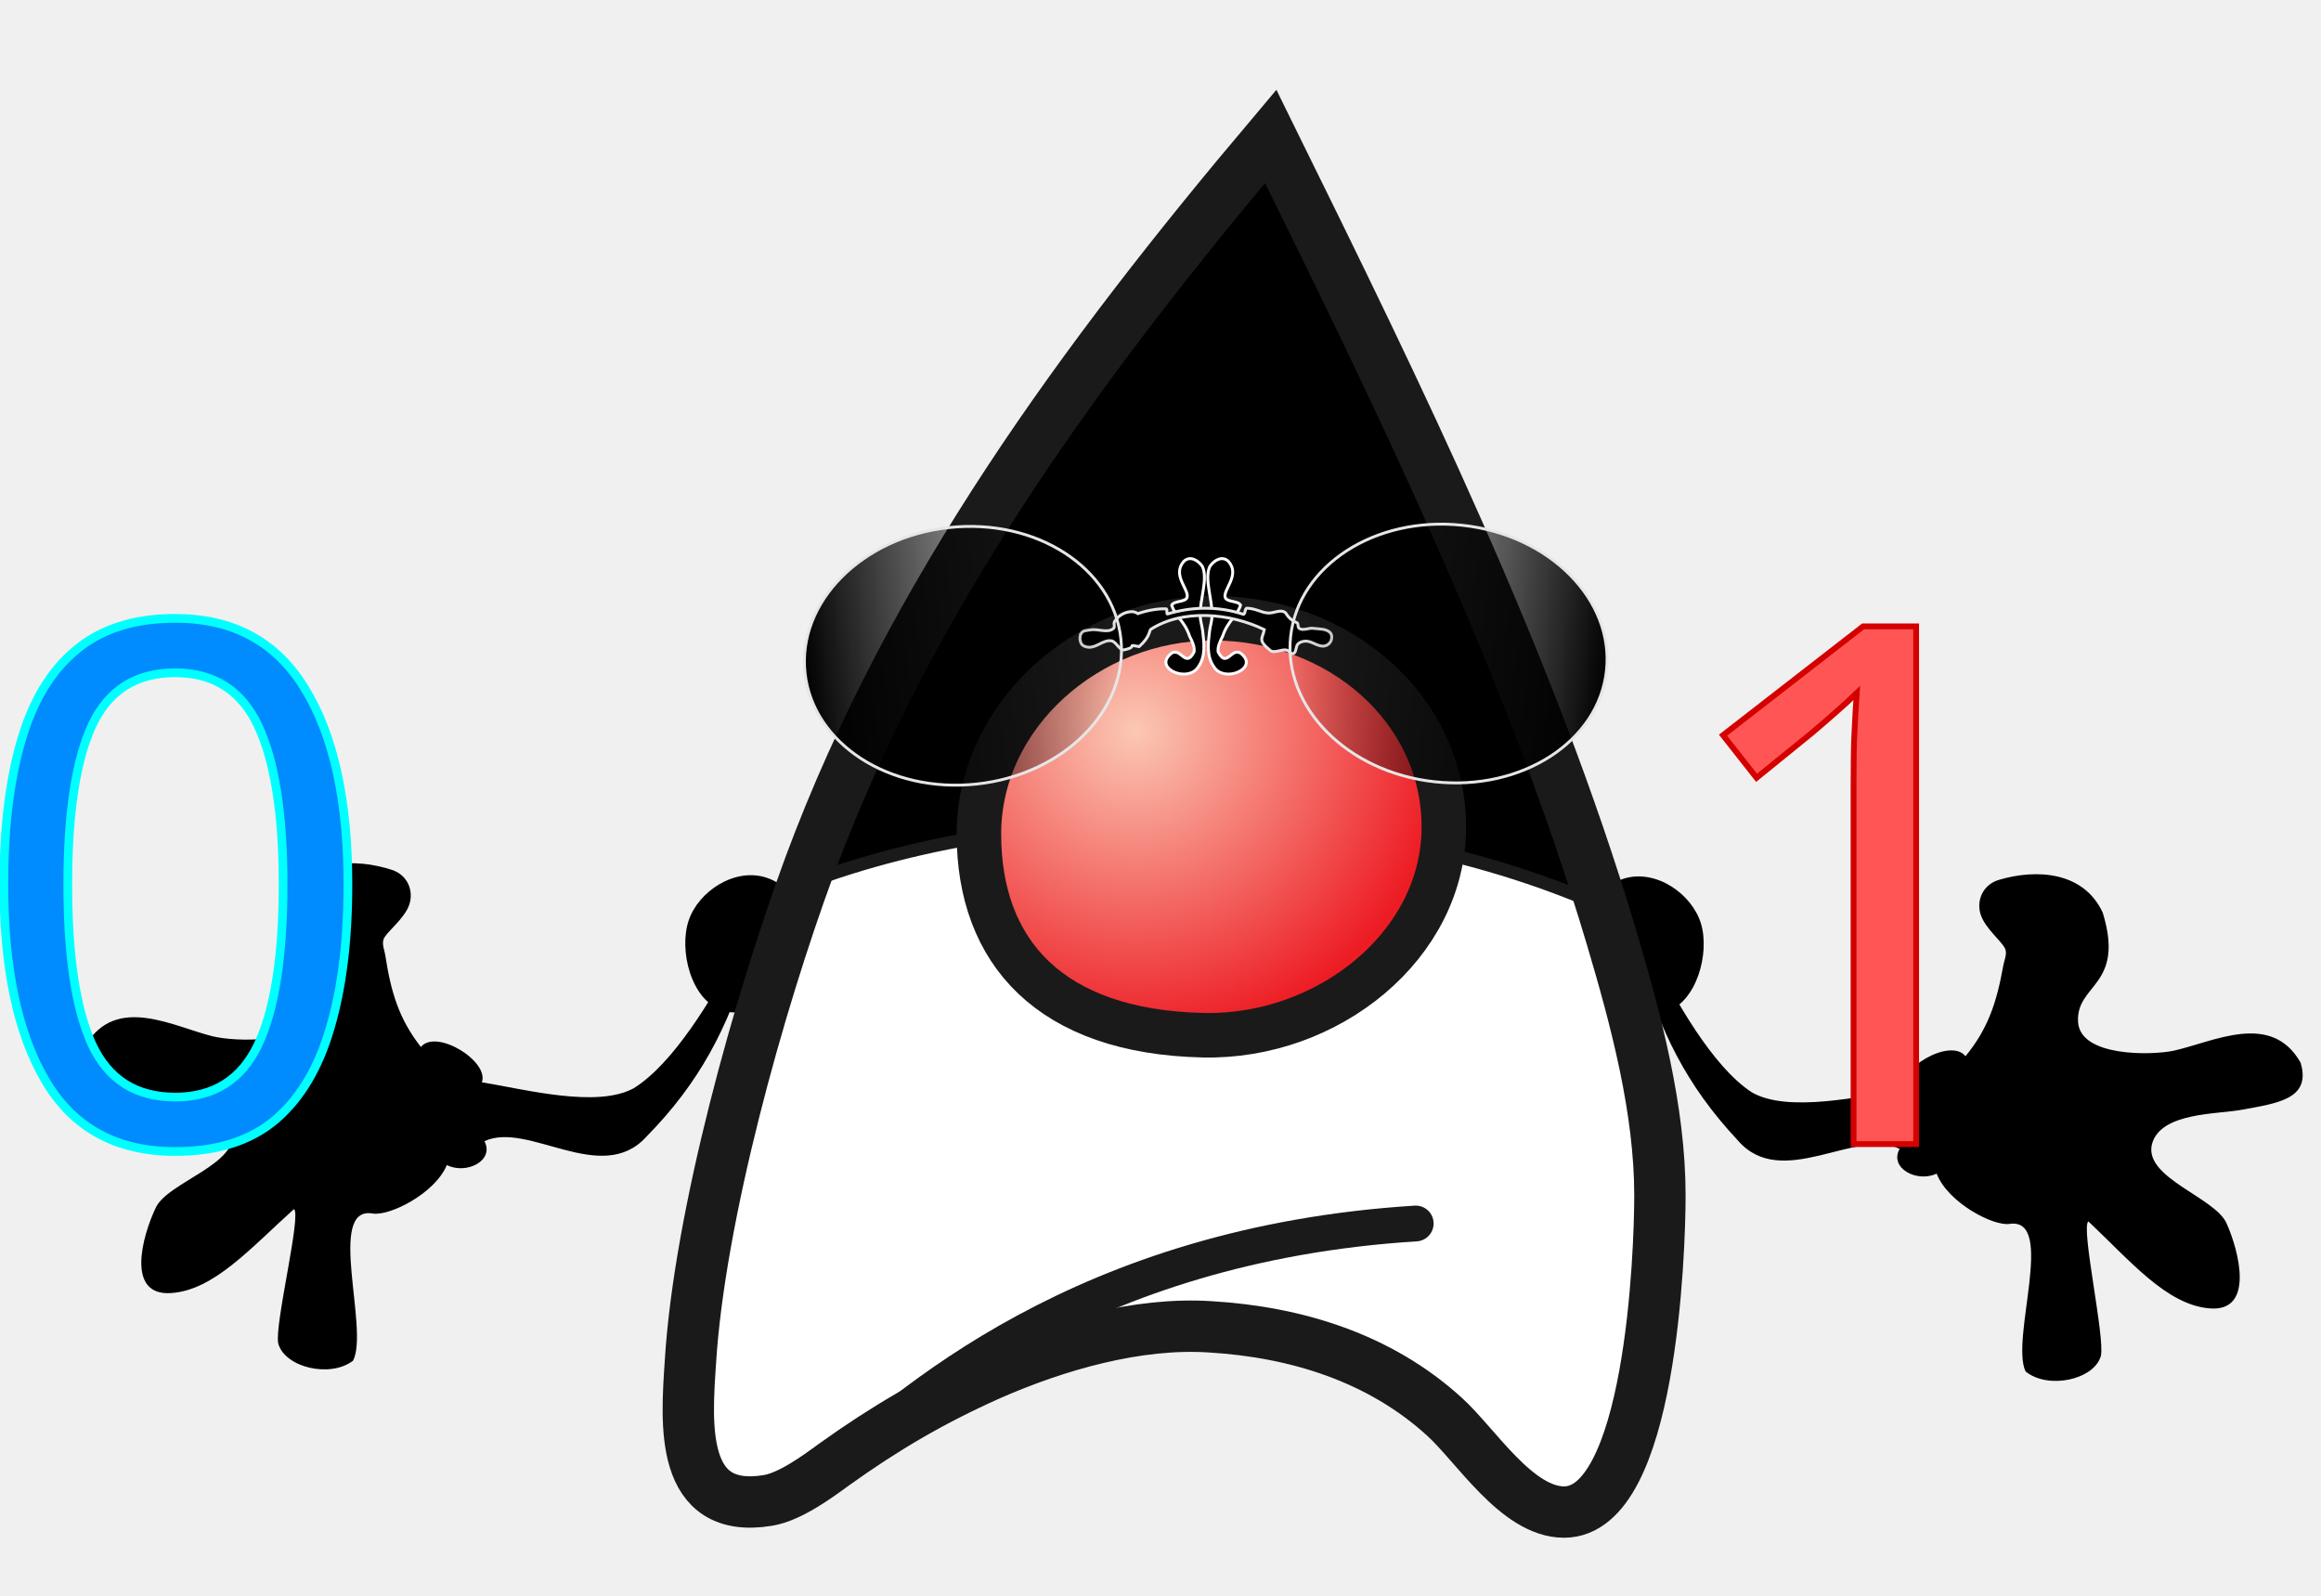
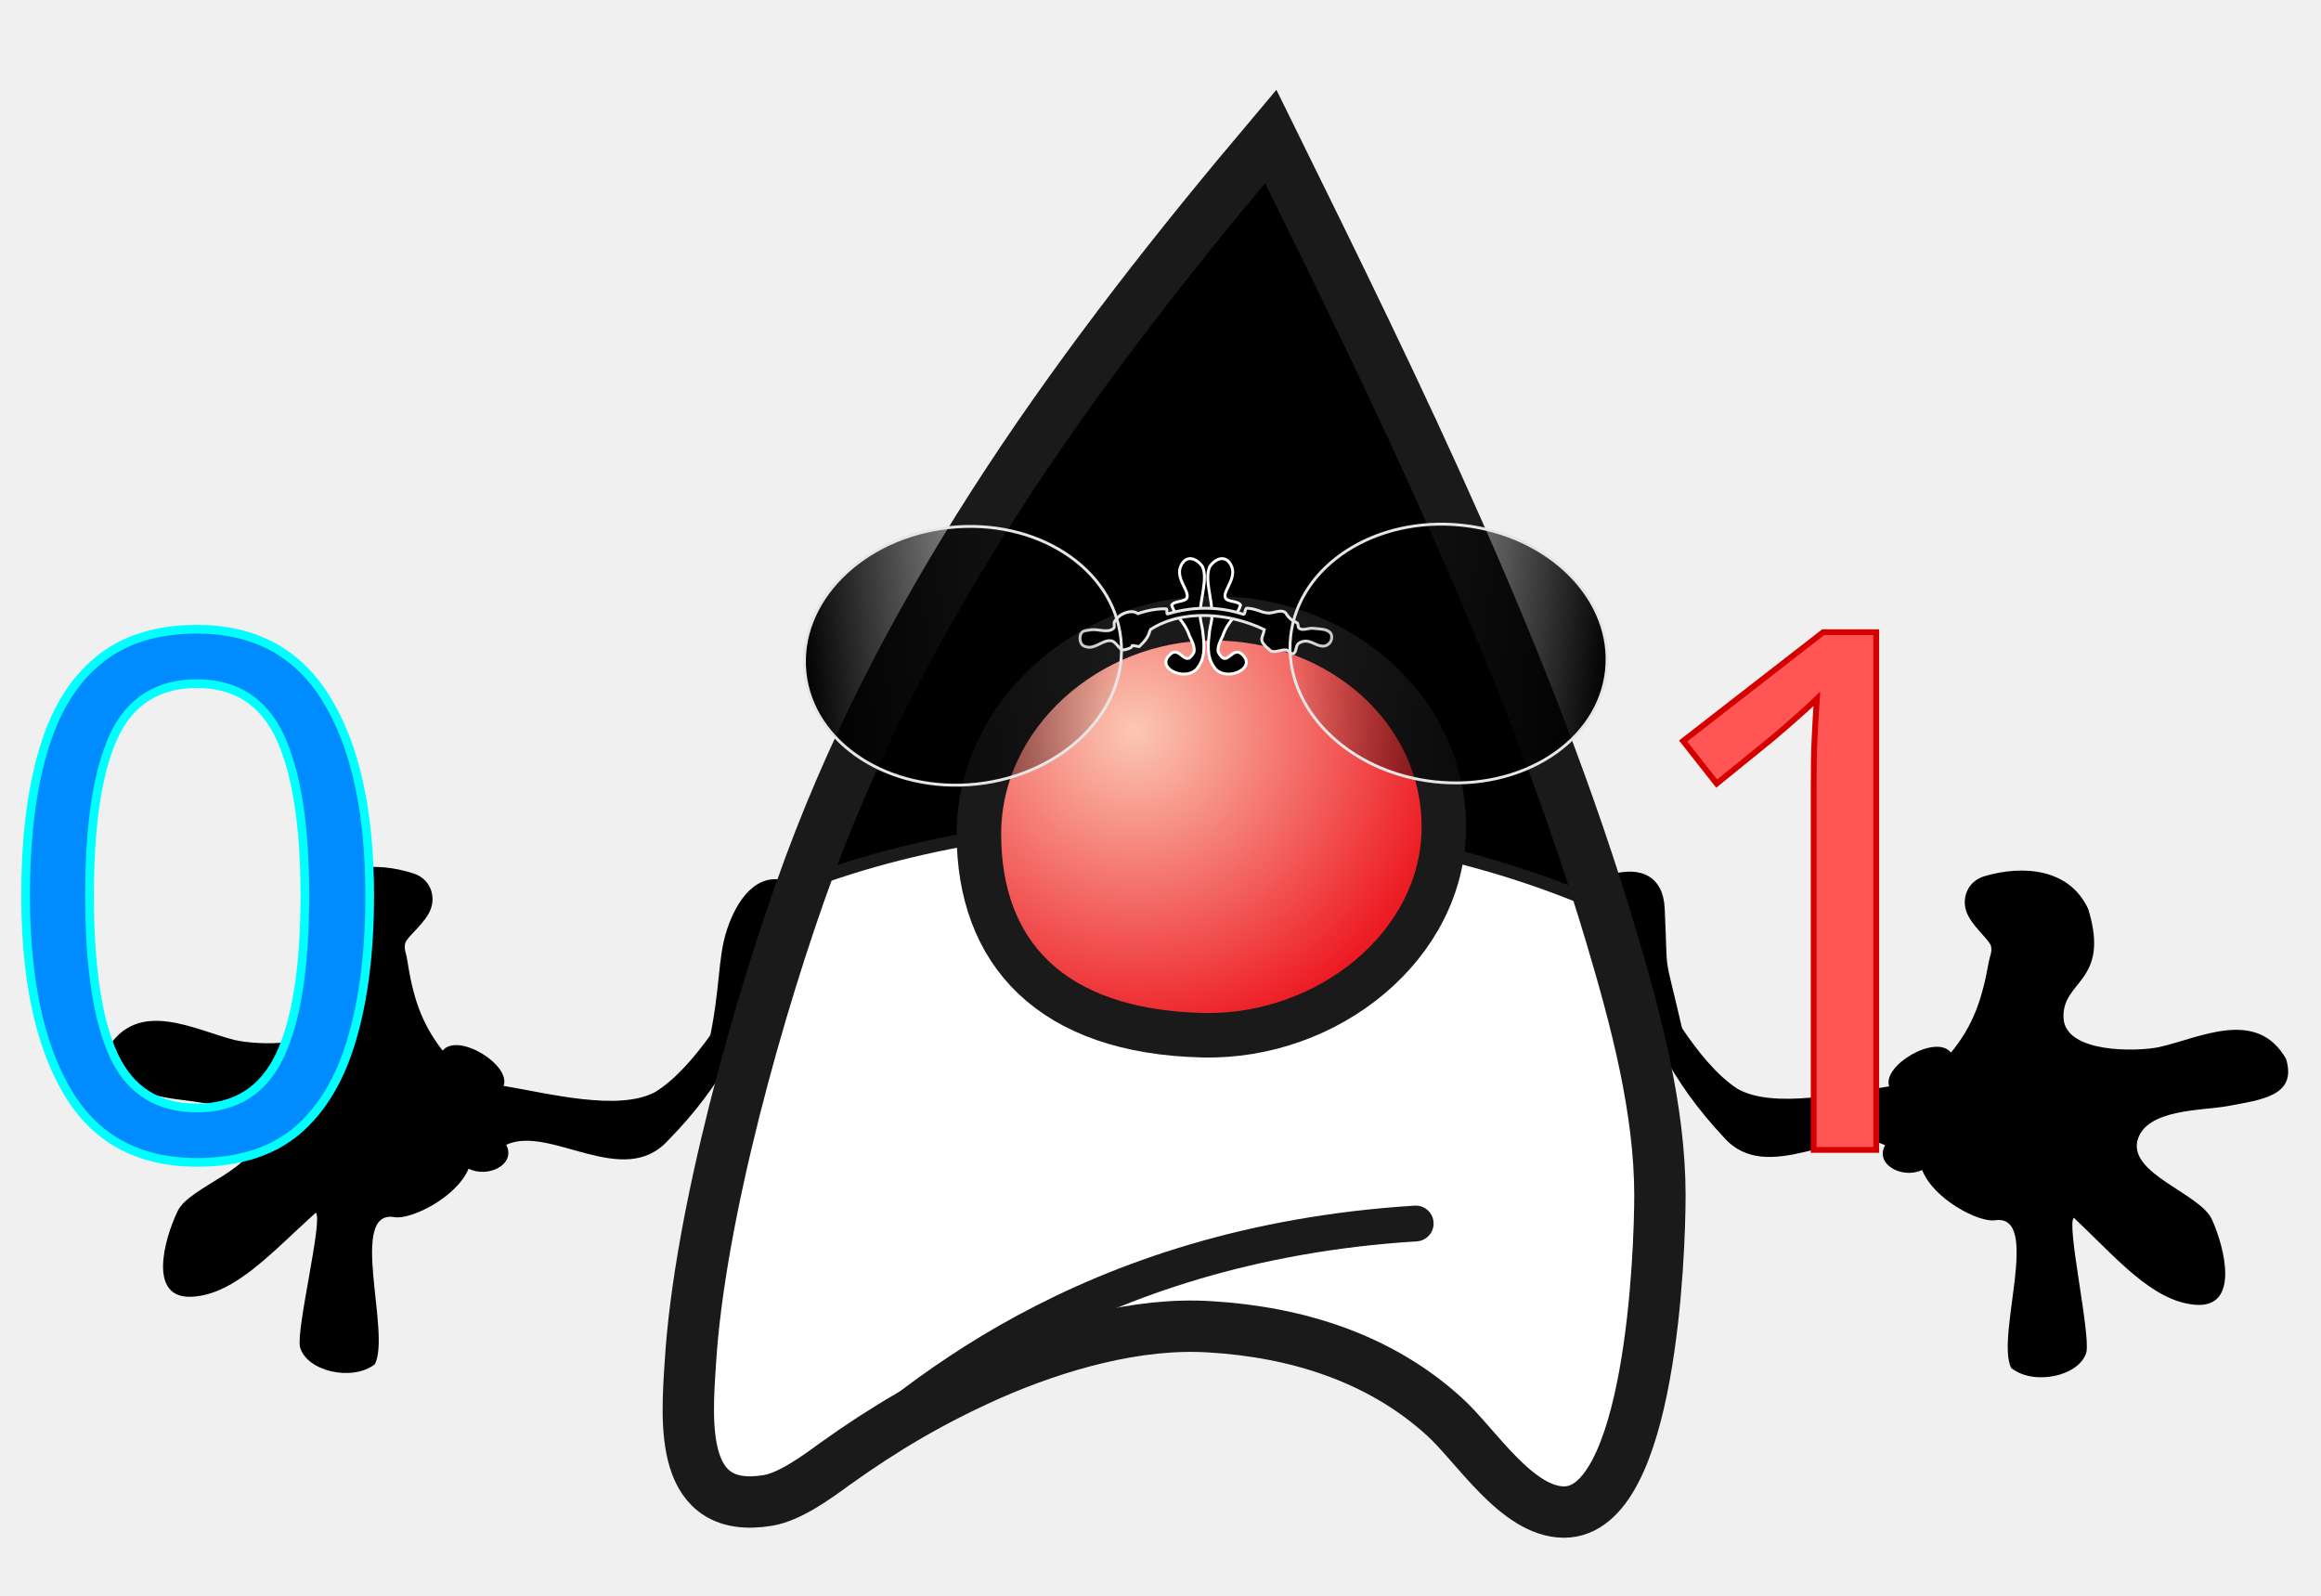
<svg xmlns="http://www.w3.org/2000/svg" xmlns:xlink="http://www.w3.org/1999/xlink" version="1.1" id="Layer_1" x="0px" y="0px" width="80" height="55" viewBox="0 0 80 55" enable-background="new 0 0 379.539 304.487" xml:space="preserve">
  <defs id="defs3692">
    <radialGradient cx="173.59" cy="130.22" r="65.523" id="SVGID_1_-2" gradientUnits="userSpaceOnUse" gradientTransform="matrix(0.1638976,0,0,0.1638976,10.67967,3.854547)">
      <stop id="stop3160" style="stop-color:#fbc8b4;stop-opacity:1" offset="0" />
      <stop id="stop3162" style="stop-color:#ed1c24;stop-opacity:1" offset="1" />
    </radialGradient>
    <linearGradient xlink:href="#linearGradient4207" id="linearGradient4223" x1="142.504" y1="491.152" x2="269.461" y2="491.152" gradientUnits="userSpaceOnUse" />
    <linearGradient id="linearGradient4207">
      <stop style="stop-color:#000000;stop-opacity:1;" offset="0" id="stop4209" />
      <stop style="stop-color:#000000;stop-opacity:0;" offset="1" id="stop4211" />
    </linearGradient>
    <linearGradient xlink:href="#linearGradient4207" id="linearGradient4221" x1="-560.253" y1="414.128" x2="-433.295" y2="414.128" gradientUnits="userSpaceOnUse" />
  </defs>
  <radialGradient id="SVGID_1_" cx="173.588" cy="130.215" r="65.523" gradientUnits="userSpaceOnUse">
    <stop offset="0" style="stop-color:#FBC8B4" id="stop3676" />
    <stop offset="1" style="stop-color:#ED1C24" id="stop3678" />
  </radialGradient>
-   <g id="g3755" transform="matrix(0.3377805,-0.2910413,-0.2910413,-0.3377805,25.56307,95.21975)">
-     <g id="g3760" transform="matrix(0.8582492,0.5132331,-0.5132331,0.8582492,77.71778,12.60073)">
-       <path d="m 59.345,72.497 c -5.607,-0.123 -10.264,0.582 -15.565,3.187 -4.72,2.097 -1.7,9.056 -4.259,11.766 -1.164,-1.226 -2.911,0.49 -2.666,2.175 -2.421,0.184 -5.178,3.003 -5.362,4.259 -0.552,3.615 -8.549,-2.574 -11.275,-2.145 -1.859,1.26 -2.158,4.869 -0.552,5.913 1.256,0.735 9.989,1.409 10.234,2.114 -3.88,2.217 -7.921,3.896 -9.161,6.986 -1.318,3.248 3.493,3.493 5.913,3.187 2.175,-0.276 5.209,-5.086 7.507,-3.738 2.206,1.348 0.735,5.515 0.521,7.507 -0.276,2.574 -0.827,5.331 2.175,5.331 4.468,-1.001 3.497,-5.952 3.738,-9.1 0.153,-1.777 1.655,-7.078 4.29,-6.434 2.88,0.705 1.563,4.29 7.507,4.29 3.49,-0.472 4.763,-3.91 4.78,-6.955 0,-1.287 -1.011,-2.114 -2.114,-2.114 -1.195,0 -2.604,1.042 -3.187,1.042 -0.429,0 -0.766,-0.337 -1.134,-0.521 -2.562,-1.31 -4.326,-2.546 -5.852,-4.841 1.746,-0.674 0.613,-5.393 -1.103,-5.331 0.54,-3.411 0.898,-9.062 3.248,-11.275 2.819,-2.359 8.549,-3.554 12.317,-4.259 z" id="path3671" style="clip-rule:evenodd;fill-rule:evenodd" />
-       <path id="path3753" d="m 65.724,73.169 c 0,2.581 -2.657,4.673 -5.054,4.673 -2.397,0 -5.768,-2.092 -5.768,-4.673 0,-2.581 3.609,-4.435 6.006,-4.435 2.397,0 4.816,1.854 4.816,4.435 z" style="fill:#000000;stroke:none" />
+   <g id="g4178" transform="translate(0.75,0.125)">
+     <g transform="matrix(0.3377805,-0.2910413,-0.2910413,-0.3377805,25.56307,95.21975)" id="g3755">
+       <g transform="matrix(0.8582492,0.5132331,-0.5132331,0.8582492,77.71778,12.60073)" id="g3760">
+         <path style="clip-rule:evenodd;fill-rule:evenodd" id="path3671" d="m 59.345,72.497 c -5.607,-0.123 -10.264,0.582 -15.565,3.187 -4.72,2.097 -1.7,9.056 -4.259,11.766 -1.164,-1.226 -2.911,0.49 -2.666,2.175 -2.421,0.184 -5.178,3.003 -5.362,4.259 -0.552,3.615 -8.549,-2.574 -11.275,-2.145 -1.859,1.26 -2.158,4.869 -0.552,5.913 1.256,0.735 9.989,1.409 10.234,2.114 -3.88,2.217 -7.921,3.896 -9.161,6.986 -1.318,3.248 3.493,3.493 5.913,3.187 2.175,-0.276 5.209,-5.086 7.507,-3.738 2.206,1.348 0.735,5.515 0.521,7.507 -0.276,2.574 -0.827,5.331 2.175,5.331 4.468,-1.001 3.497,-5.952 3.738,-9.1 0.153,-1.777 1.655,-7.078 4.29,-6.434 2.88,0.705 1.563,4.29 7.507,4.29 3.49,-0.472 4.763,-3.91 4.78,-6.955 0,-1.287 -1.011,-2.114 -2.114,-2.114 -1.195,0 -2.604,1.042 -3.187,1.042 -0.429,0 -0.766,-0.337 -1.134,-0.521 -2.562,-1.31 -4.326,-2.546 -5.852,-4.841 1.746,-0.674 0.613,-5.393 -1.103,-5.331 0.54,-3.411 0.898,-9.062 3.248,-11.275 2.819,-2.359 8.549,-3.554 12.317,-4.259 z" />
+         <path style="fill:#000000;stroke:none" d="m 65.724,73.169 c 0,2.581 -2.627,3.325 -5.024,3.325 -2.397,0 -4.458,-0.979 -8.93,-1.441 -1.95,-0.201 6.741,-6.319 9.138,-6.319 2.397,0 4.816,1.854 4.816,4.435 z" id="path3753" />
+       </g>
    </g>
  </g>
-   <g id="g3755-7" transform="matrix(-0.3305644,-0.2992121,0.2992121,-0.3305644,55.24753,95.25076)">
+   <g id="g3755-7" transform="matrix(-0.3305644,-0.2992121,0.2992121,-0.3305644,54.74753,95.12576)">
    <g id="g3760-7" transform="matrix(0.8582492,0.5132331,-0.5132331,0.8582492,77.71778,12.60073)">
      <path d="m 59.345,72.497 c -5.607,-0.123 -10.264,0.582 -15.565,3.187 -4.72,2.097 -1.7,9.056 -4.259,11.766 -1.164,-1.226 -2.911,0.49 -2.666,2.175 -2.421,0.184 -5.178,3.003 -5.362,4.259 -0.552,3.615 -8.549,-2.574 -11.275,-2.145 -1.859,1.26 -2.158,4.869 -0.552,5.913 1.256,0.735 9.989,1.409 10.234,2.114 -3.88,2.217 -7.921,3.896 -9.161,6.986 -1.318,3.248 3.493,3.493 5.913,3.187 2.175,-0.276 5.209,-5.086 7.507,-3.738 2.206,1.348 0.735,5.515 0.521,7.507 -0.276,2.574 -0.827,5.331 2.175,5.331 4.468,-1.001 3.497,-5.952 3.738,-9.1 0.153,-1.777 1.655,-7.078 4.29,-6.434 2.88,0.705 1.563,4.29 7.507,4.29 3.49,-0.472 4.763,-3.91 4.78,-6.955 0,-1.287 -1.011,-2.114 -2.114,-2.114 -1.195,0 -2.604,1.042 -3.187,1.042 -0.429,0 -0.766,-0.337 -1.134,-0.521 -2.562,-1.31 -4.326,-2.546 -5.852,-4.841 1.746,-0.674 0.613,-5.393 -1.103,-5.331 0.54,-3.411 0.898,-9.062 3.248,-11.275 2.819,-2.359 8.549,-3.554 12.317,-4.259 z" id="path3671-1" style="clip-rule:evenodd;fill-rule:evenodd" />
-       <path id="path3753-1" d="m 65.724,73.169 c 0,2.581 -2.657,4.673 -5.054,4.673 -2.397,0 -5.768,-2.092 -5.768,-4.673 0,-2.581 3.609,-4.435 6.006,-4.435 2.397,0 4.816,1.854 4.816,4.435 z" style="fill:#000000;stroke:none" />
+       <path id="path3753-1" d="m 65.724,73.169 c 0,2.581 -1.368,3.92 -3.692,3.33 -5.693,-1.446 -2.568,-0.955 -9.61,-1.448 -2.877,-0.201 6.088,-6.316 8.485,-6.316 2.397,0 4.816,1.854 4.816,4.435 z" style="fill:#000000;stroke:none" />
    </g>
  </g>
  <path d="M 43.799,4.7 C 37.367,12.323 31.408,20.406 27.904,29.846 26.157,34.58 24.103,41.93 23.796,46.957 c -0.142,2.137 -0.378,5.264 2.678,4.756 0.756,-0.129 1.665,-0.79 2.278,-1.239 1.747,-1.251 3.375,-2.206 5.358,-3.091 2.313,-1.016 5.097,-1.818 7.611,-1.652 2.95,0.177 5.83,1.062 8.059,3.091 1.087,0.98 2.503,3.293 4.13,3.293 2.986,0 3.304,-8.909 3.304,-10.916 0,-2.95 -0.826,-6.054 -1.664,-8.875 C 52.72,22.813 48.176,13.585 43.799,4.7 Z" id="path3151" style="fill:#ffffff;fill-rule:evenodd;stroke:#1a1a1a;stroke-width:0.446" />
  <path d="M 43.799,5.113 C 36.235,12.677 31.49,20.478 27.702,30.461 35.963,27.322 47.291,27.663 55.352,31.287 52.402,23.013 48.365,12.818 43.799,5.113 Z" id="path3157" style="fill:#000000;fill-rule:evenodd;stroke:#1a1a1a;stroke-width:0.446" />
  <path d="m 41.812,21.308 c 4.319,0 7.954,3.103 7.954,7.198 0,4.071 -3.989,7.269 -8.296,7.174 -5.274,-0.118 -7.729,-2.867 -7.729,-6.938 0,-4.096 3.753,-7.434 8.072,-7.434 z" id="path3164" style="fill:url(#SVGID_1_-2);fill-rule:evenodd;stroke:#1a1a1a;stroke-width:1.534" />
  <path d="M 43.799,4.7 C 37.367,12.323 31.408,20.406 27.904,29.846 26.157,34.58 24.103,41.93 23.796,46.957 c -0.142,2.137 -0.378,5.264 2.678,4.756 0.756,-0.129 1.665,-0.79 2.278,-1.239 1.747,-1.251 3.375,-2.206 5.358,-3.091 2.313,-1.016 5.097,-1.818 7.611,-1.652 2.95,0.177 5.83,1.062 8.059,3.091 1.087,0.98 2.503,3.293 4.13,3.293 2.986,0 3.304,-8.909 3.304,-10.916 0,-2.95 -0.826,-6.054 -1.664,-8.875 C 52.72,22.813 48.176,13.585 43.799,4.7 Z" id="path3172" style="fill:none;stroke:#1a1a1a;stroke-width:1.77" />
  <path d="m 48.797,42.169 c -11.422,0.716 -17.549,6.192 -20.582,8.971" id="path3216" style="fill:none;stroke:#1a1a1a;stroke-width:1.233;stroke-linecap:round;stroke-linejoin:miter;stroke-miterlimit:4;stroke-dasharray:none;stroke-opacity:1" />
  <g transform="matrix(0.08735618,0,0,0.08735618,10.68075,-18.11507)" id="g4883" style="stroke-width:1.145;stroke-miterlimit:4;stroke-dasharray:none">
    <g style="fill:#000000;stroke-width:1.145;stroke-miterlimit:4;stroke-dasharray:none" id="g4166">
      <path style="fill:#000000;fill-rule:evenodd;stroke:#ffffff;stroke-width:1.145;stroke-linecap:butt;stroke-linejoin:miter;stroke-miterlimit:4;stroke-dasharray:none;stroke-opacity:1" d="m 344.715,428.974 c -4.581,5.451 2.326,11.025 1.389,14.142 -0.703,1.928 -5.143,1.195 -6.061,3.03 1.496,4.671 4.944,5.93 7.071,12.248 0.962,1.917 2.06,4.062 1.768,6.187 -3.777,7.303 -5.456,-3.784 -10.102,1.641 -4.645,5.426 7.854,10.431 11.743,4.293 3.037,-4.185 2.277,-9.558 1.768,-14.016 -0.238,-2.125 -0.946,-4.05 -1.01,-6.187 -0.207,-6.286 3.172,-14.476 0.884,-19.445 -1.792,-2.616 -5.054,-4.379 -7.45,-1.894 z" id="path4149" />
      <path style="fill:#000000;fill-rule:evenodd;stroke:#ffffff;stroke-width:1.145;stroke-linecap:butt;stroke-linejoin:miter;stroke-miterlimit:4;stroke-dasharray:none;stroke-opacity:1" d="m 362.544,428.974 c 4.581,5.451 -2.326,11.025 -1.389,14.142 0.703,1.928 5.143,1.195 6.061,3.03 -1.496,4.671 -4.944,5.93 -7.071,12.248 -0.962,1.917 -2.06,4.062 -1.768,6.187 3.777,7.303 5.456,-3.784 10.102,1.641 4.645,5.426 -7.854,10.431 -11.743,4.293 -3.037,-4.185 -2.277,-9.558 -1.768,-14.016 0.238,-2.125 0.946,-4.05 1.01,-6.187 0.207,-6.286 -3.172,-14.476 -0.884,-19.445 1.792,-2.616 5.054,-4.379 7.45,-1.894 z" id="path4149-3" />
    </g>
    <path id="path4170" d="m 304.486,457.047 c -0.861,1.195 -0.798,3.181 0,4.419 0.551,0.855 1.764,1.185 2.778,1.263 3.096,0.236 5.901,-3.027 8.965,-2.525 2.062,0.338 3.135,3.979 5.177,3.536 5.808,-1.263 0.162,-2.309 5.808,-1.263 4.169,-3.812 3.759,-5.487 4.486,-6.738 12.667,-8.211 31.357,-6.508 44.885,0.046 -0.645,3.629 -2.892,4.018 2.652,8.46 1.916,0.773 4.171,-0.831 6.187,-0.379 0.937,0.21 1.606,1.669 2.525,1.389 1.405,-0.428 0.918,-2.944 2.02,-3.914 0.74,-0.651 1.794,-0.957 2.778,-1.01 2.64,-0.142 5.119,2.454 7.702,1.894 0.996,-0.216 1.973,-0.968 2.399,-1.894 0.44,-0.957 0.528,-2.331 -0.126,-3.157 -1.465,-1.849 -4.481,-1.575 -6.819,-1.894 -1.835,-0.25 -4.044,1.07 -5.556,0 -0.619,-0.438 -0.268,-1.567 -0.758,-2.147 -2.47,-1.079 -3.387,-2.066 -4.672,-4.041 -2.07,-1.521 -4.515,0.379 -7.071,0.126 -2.753,-0.273 -4.384,-1.68 -8.081,-1.894 -0.944,-0.055 -0.605,2.658 -1.515,2.399 -10.212,-3.374 -20.599,-2.91 -29.799,-0.126 -0.675,0.207 0.074,-1.995 -0.631,-2.02 -5.477,-0.195 -11.112,1.894 -11.112,1.894 -0.863,-0.539 -1.635,-0.808 -2.652,-0.758 -2.683,0.133 -5.169,1.62 -6.566,3.914 -0.465,0.763 0.275,2.044 -0.379,2.652 -2.256,2.096 -6.196,0.034 -9.218,0.631 -1.175,0.232 -2.709,0.165 -3.409,1.136 z" style="fill:#000000;fill-rule:evenodd;stroke:#e6e6e6;stroke-width:1.145;stroke-linecap:butt;stroke-linejoin:miter;stroke-miterlimit:4;stroke-dasharray:none;stroke-opacity:1" />
    <ellipse transform="matrix(0.9941841,-0.1076939,0.1076939,0.9941841,0,0)" ry="50.893" rx="62.679" cy="491.152" cx="205.982" id="path4190" style="opacity:1;fill:url(#linearGradient4223);fill-opacity:1;stroke:#e6e6e6;stroke-width:1.145;stroke-miterlimit:4;stroke-dasharray:none;stroke-dashoffset:0" />
    <ellipse transform="matrix(-0.9941841,-0.1076939,-0.1076939,0.9941841,0,0)" ry="50.893" rx="62.679" cy="414.128" cx="-496.774" id="path4190-6" style="opacity:1;fill:url(#linearGradient4221);fill-opacity:1;stroke:#e6e6e6;stroke-width:1.145;stroke-miterlimit:4;stroke-dasharray:none;stroke-dashoffset:0" />
  </g>
  <text xml:space="preserve" style="font-style:normal;font-weight:normal;font-size:40px;line-height:125%;font-family:sans-serif;letter-spacing:0px;word-spacing:0px;fill:#000000;fill-opacity:1;stroke:none;stroke-width:1px;stroke-linecap:butt;stroke-linejoin:miter;stroke-opacity:1" x="69.181" y="8.336" id="text4983">
    <tspan id="tspan4985" x="69.181" y="8.336" style="font-style:normal;font-variant:normal;font-weight:normal;font-stretch:normal;font-family:'ZX Spectrum';-inkscape-font-specification:'ZX Spectrum'" />
  </text>
-   <text xml:space="preserve" style="font-style:normal;font-weight:normal;font-size:21.851px;line-height:125%;font-family:sans-serif;letter-spacing:0px;word-spacing:0px;fill:#008bff;fill-opacity:1;stroke:#00ffff;stroke-width:0.3;stroke-linecap:butt;stroke-linejoin:miter;stroke-miterlimit:4;stroke-dasharray:none;stroke-opacity:1;" x="-1.085" y="39.434" id="text4987">
-     <tspan id="tspan4989" x="-1.085" y="39.434" style="font-style:normal;font-variant:normal;font-weight:normal;font-stretch:normal;font-size:25px;font-family:'ZX Spectrum';-inkscape-font-specification:'ZX Spectrum';fill:#008bff;fill-opacity:1;stroke:#00ffff;stroke-width:0.3;stroke-miterlimit:4;stroke-dasharray:none;">0</tspan>
+   <text xml:space="preserve" style="font-style:normal;font-weight:normal;font-size:21.851px;line-height:125%;font-family:sans-serif;letter-spacing:0px;word-spacing:0px;fill:#008bff;fill-opacity:1;stroke:#00ffff;stroke-width:0.3;stroke-linecap:butt;stroke-linejoin:miter;stroke-miterlimit:4;stroke-dasharray:none;stroke-opacity:1" x="-0.335" y="39.809" id="text4987">
+     <tspan id="tspan4989" x="-0.335" y="39.809" style="font-style:normal;font-variant:normal;font-weight:normal;font-stretch:normal;font-size:25px;font-family:'ZX Spectrum';-inkscape-font-specification:'ZX Spectrum';fill:#008bff;fill-opacity:1;stroke:#00ffff;stroke-width:0.3;stroke-miterlimit:4;stroke-dasharray:none">0</tspan>
  </text>
-   <g style="stroke:#d40000;fill:#ff5555" id="g4995" transform="translate(-0.0409771,-17.37163)">
+   <g style="fill:#ff5555;stroke:#d40000" id="g4995" transform="translate(-1.415977,-17.17163)">
    <text id="text4991" y="56.805" x="57.209" style="font-style:normal;font-weight:normal;font-size:21.527px;line-height:125%;font-family:sans-serif;letter-spacing:0px;word-spacing:0px;fill:#ff5555;fill-opacity:1;stroke:#d40000;stroke-width:0.2;stroke-linecap:butt;stroke-linejoin:miter;stroke-miterlimit:4;stroke-dasharray:none;stroke-opacity:1" xml:space="preserve">
-       <tspan style="font-style:normal;font-variant:normal;font-weight:normal;font-stretch:normal;font-size:25px;font-family:'ZX Spectrum';-inkscape-font-specification:'ZX Spectrum';stroke:#d40000;stroke-width:0.2;stroke-miterlimit:4;stroke-dasharray:none;fill:#ff5555" y="56.805" x="57.209" id="tspan4993">1</tspan>
+       <tspan style="font-style:normal;font-variant:normal;font-weight:normal;font-stretch:normal;font-size:25px;font-family:'ZX Spectrum';-inkscape-font-specification:'ZX Spectrum';fill:#ff5555;stroke:#d40000;stroke-width:0.2;stroke-miterlimit:4;stroke-dasharray:none" y="56.805" x="57.209" id="tspan4993">1</tspan>
    </text>
  </g>
</svg>
